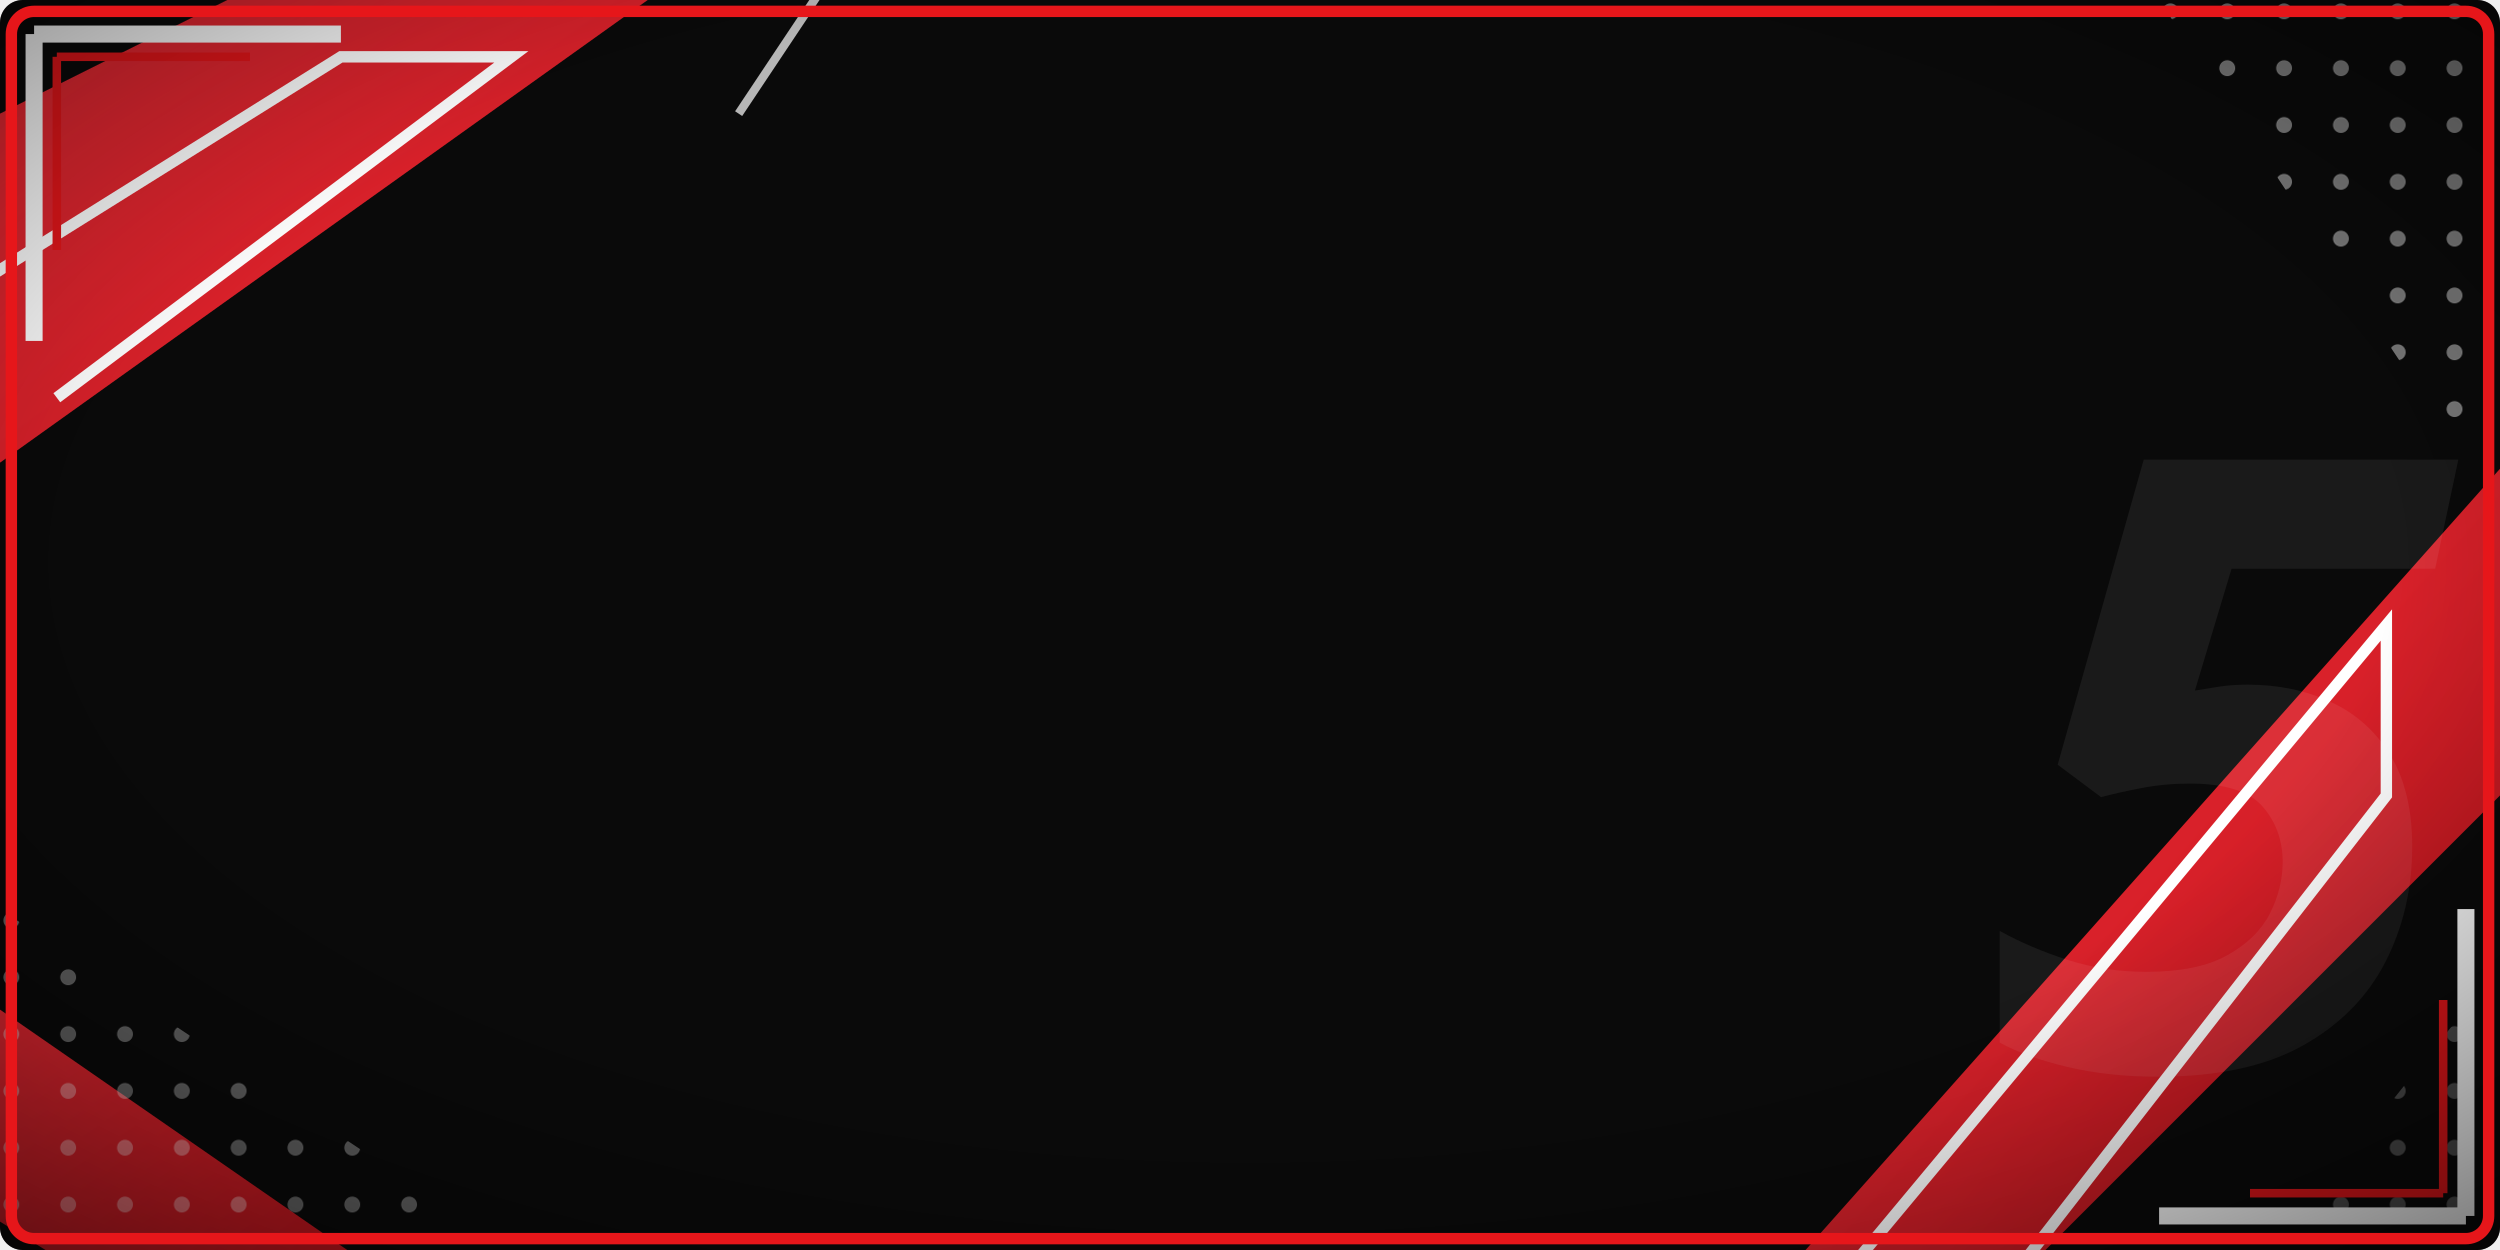
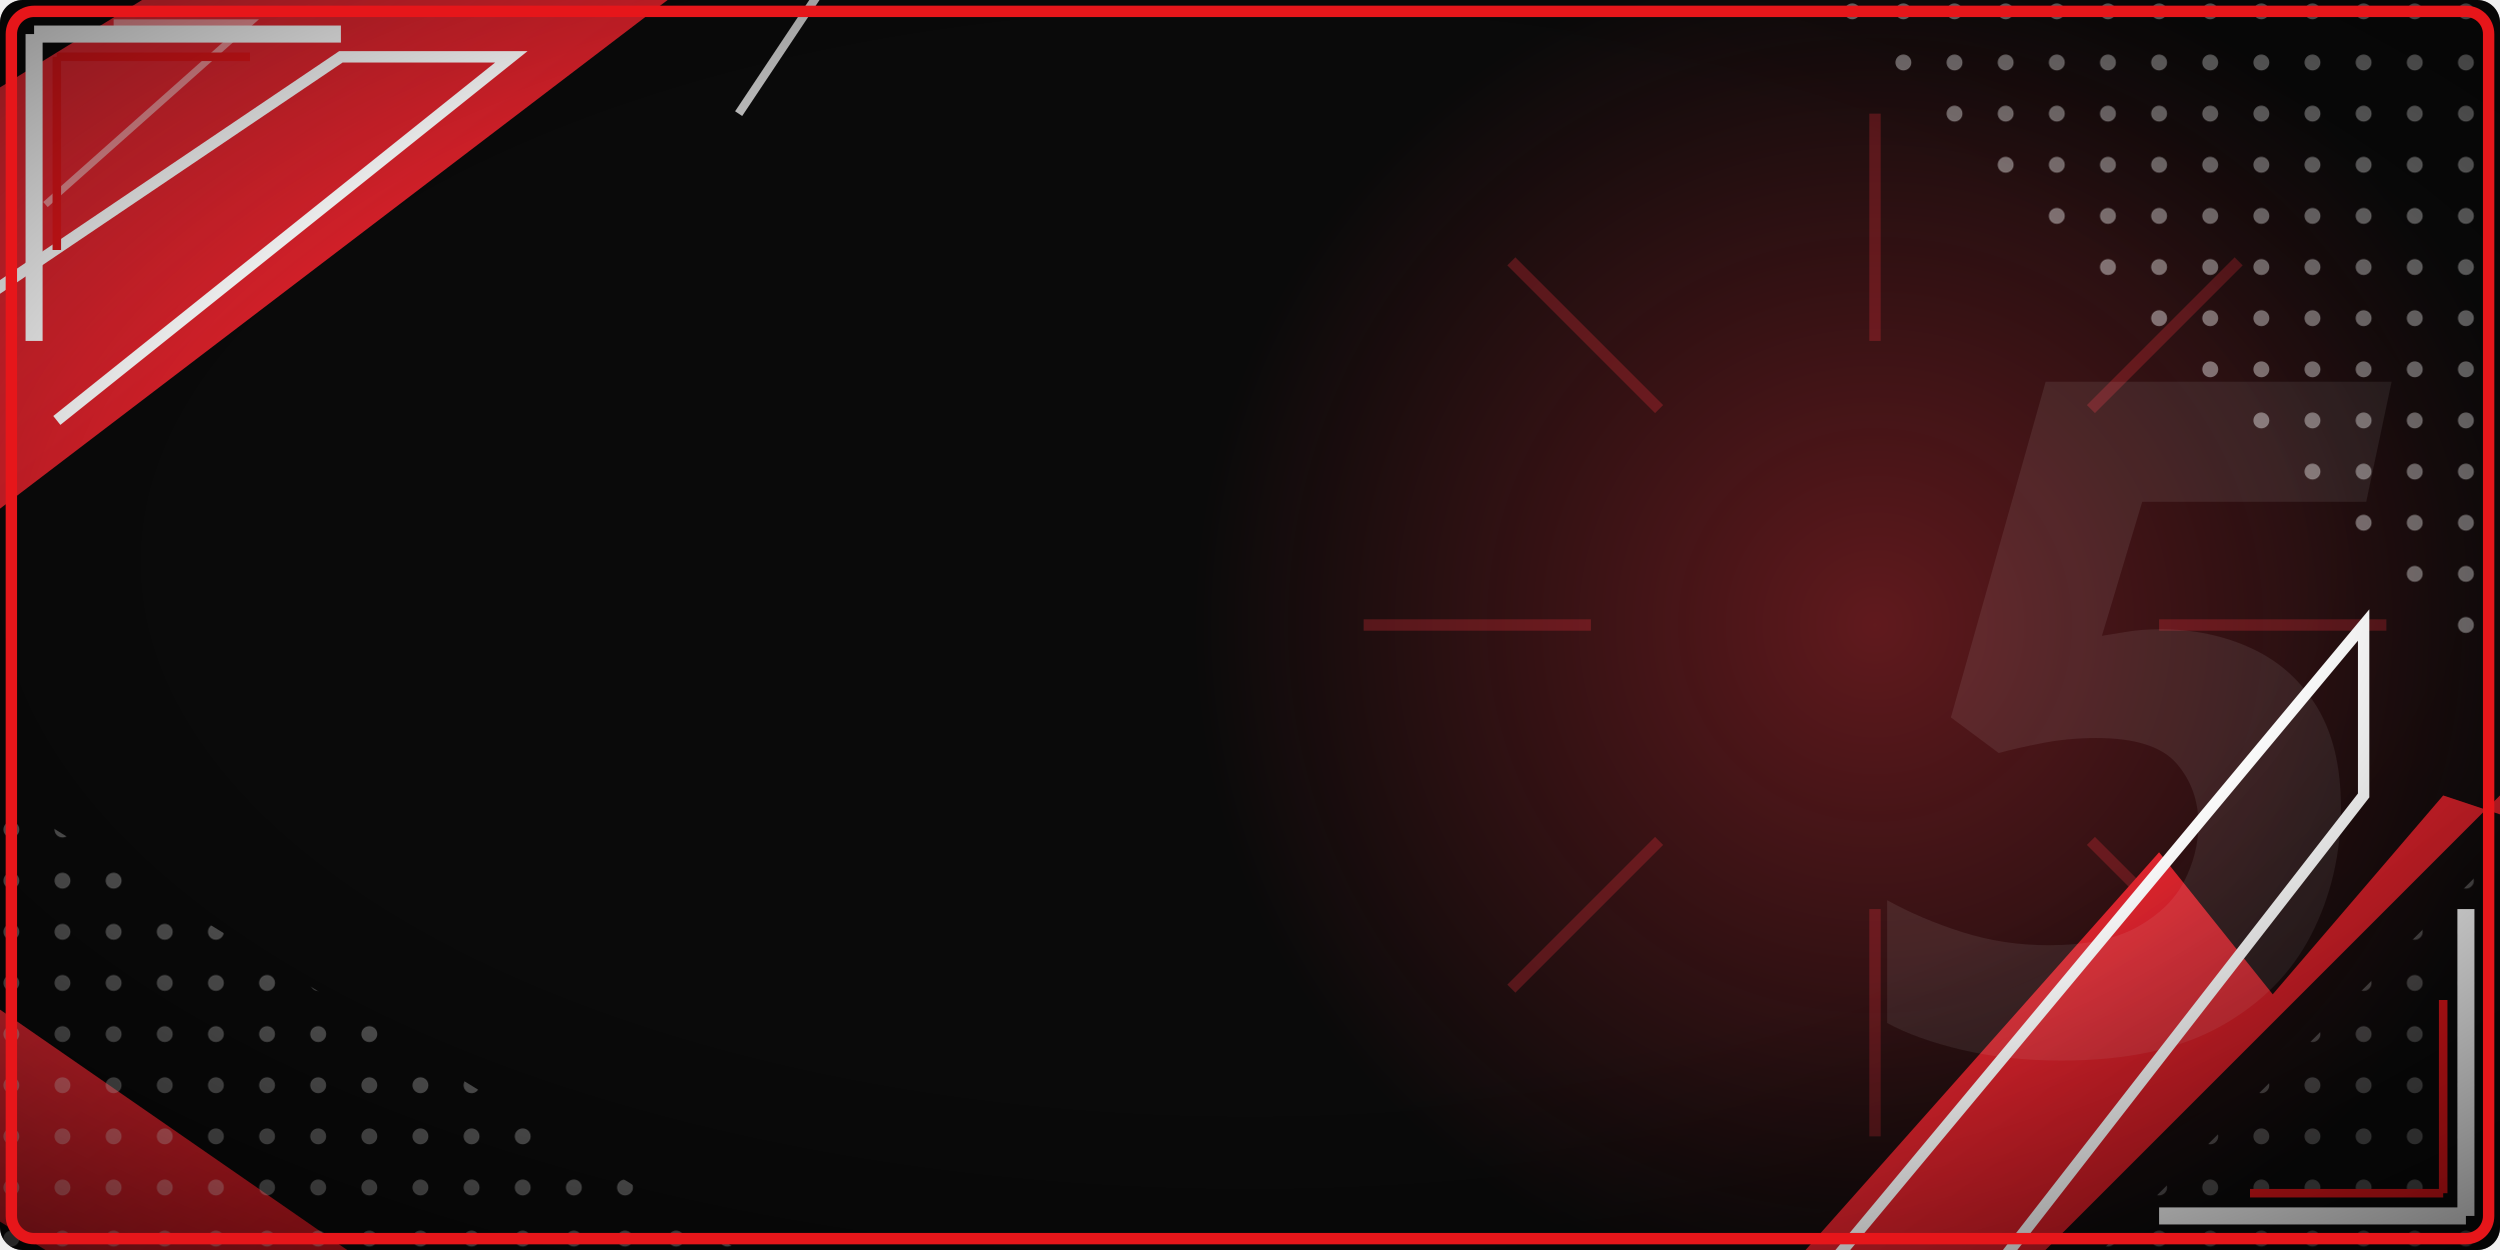
<svg xmlns="http://www.w3.org/2000/svg" viewBox="0 0 440 220" width="440" height="220">
  <defs>
    <linearGradient id="band" x1="0%" y1="0%" x2="100%" y2="100%">
      <stop offset="0%" stop-color="#ff3540" />
      <stop offset="100%" stop-color="#b40d14" />
    </linearGradient>
-     <pattern id="dots" width="10" height="10" patternUnits="userSpaceOnUse">
+     <pattern id="dots" width="9" height="9" patternUnits="userSpaceOnUse">
      <circle cx="2" cy="2" r="1.4" fill="#ffffff" opacity="0.9" />
    </pattern>
    <radialGradient id="vignette" cx="50%" cy="45%" r="75%">
-       <stop offset="60%" stop-color="#000000" stop-opacity="0" />
-       <stop offset="100%" stop-color="#000000" stop-opacity="0.55" />
+       <stop offset="55%" stop-color="#000000" stop-opacity="0" />
+       <stop offset="100%" stop-color="#000000" stop-opacity="0.6" />
+     </radialGradient>
+     <radialGradient id="burstGlow" cx="50%" cy="50%" r="50%">
+       <stop offset="0%" stop-color="#ff3540" stop-opacity="0.35" />
+       <stop offset="100%" stop-color="#ff3540" stop-opacity="0" />
    </radialGradient>
    <clipPath id="frame">
      <rect x="0" y="0" width="440" height="220" rx="4" />
    </clipPath>
  </defs>
  <g clip-path="url(#frame)">
    <rect x="0" y="0" width="440" height="220" fill="#0a0a0a" />
-     <polygon points="-40,40 120,-40 170,-40 -40,110" fill="url(#band)" />
-     <polygon points="300,240 460,60 460,120 340,240" fill="url(#band)" />
+     <circle cx="330" cy="110" r="120" fill="url(#burstGlow)" />
+     <g stroke="#ff3540" stroke-width="2" opacity="0.25">
+       <line x1="330" y1="20" x2="330" y2="60" />
+       <line x1="330" y1="160" x2="330" y2="200" />
+       <line x1="240" y1="110" x2="280" y2="110" />
+       <line x1="380" y1="110" x2="420" y2="110" />
+       <line x1="266" y1="46" x2="292" y2="72" />
+       <line x1="368" y1="148" x2="394" y2="174" />
+       <line x1="394" y1="46" x2="368" y2="72" />
+       <line x1="292" y1="148" x2="266" y2="174" />
+     </g>
+     <polygon points="-40,40 90,-40 130,-40 100,-10 150,-25 170,-40 -40,120" fill="url(#band)" />
+     <polygon points="300,240 380,150 400,175 430,140 460,150 460,120 340,240" fill="url(#band)" />
    <polygon points="-40,150 90,240 40,240 -40,190" fill="url(#band)" />
-     <polyline points="-20,60 60,10 90,10 10,70" fill="none" stroke="#ffffff" stroke-width="2" />
-     <polyline points="320,230 420,110 420,140 350,230" fill="none" stroke="#ffffff" stroke-width="2" />
+     <polyline points="-20,64 60,10 90,10 10,74" fill="none" stroke="#ffffff" stroke-width="2" />
+     <polyline points="316,230 416,110 416,140 346,230" fill="none" stroke="#ffffff" stroke-width="2" />
    <polyline points="150,-10 130,20" fill="none" stroke="#ffffff" stroke-width="1.5" opacity="0.7" />
-     <polygon points="440,0 440,90 380,0" fill="url(#dots)" opacity="0.5" />
-     <polygon points="0,220 90,220 0,160" fill="url(#dots)" opacity="0.4" />
-     <polygon points="440,220 440,170 400,220" fill="url(#dots)" opacity="0.3" />
-     <text x="350" y="188" font-family="sans-serif" font-size="150" fill="#ffffff" opacity="0.07" font-style="italic" font-weight="bold">5</text>
+     <polyline points="20,4 44,4 8,36" fill="none" stroke="#ffffff" stroke-width="1.2" opacity="0.5" />
+     <polygon points="440,0 440,120 320,0" fill="url(#dots)" opacity="0.45" />
+     <polygon points="0,220 130,220 0,140" fill="url(#dots)" opacity="0.35" />
+     <polygon points="440,220 440,150 370,220" fill="url(#dots)" opacity="0.3" />
+     <text x="330" y="185" font-family="sans-serif" font-size="165" fill="#ffffff" opacity="0.08" font-style="italic" font-weight="bold">5</text>
    <path d="M6 6 L60 6 M6 6 L6 60" stroke="#ffffff" stroke-width="3" fill="none" />
    <path d="M434 214 L380 214 M434 214 L434 160" stroke="#ffffff" stroke-width="3" fill="none" />
    <path d="M10 10 L44 10 M10 10 L10 44" stroke="#e6161a" stroke-width="1.5" fill="none" />
    <path d="M430 210 L396 210 M430 210 L430 176" stroke="#e6161a" stroke-width="1.5" fill="none" />
    <rect x="0" y="0" width="440" height="220" fill="url(#vignette)" />
  </g>
  <rect x="2" y="2" width="436" height="216" rx="4" fill="none" stroke="#e6161a" stroke-width="2" />
</svg>
